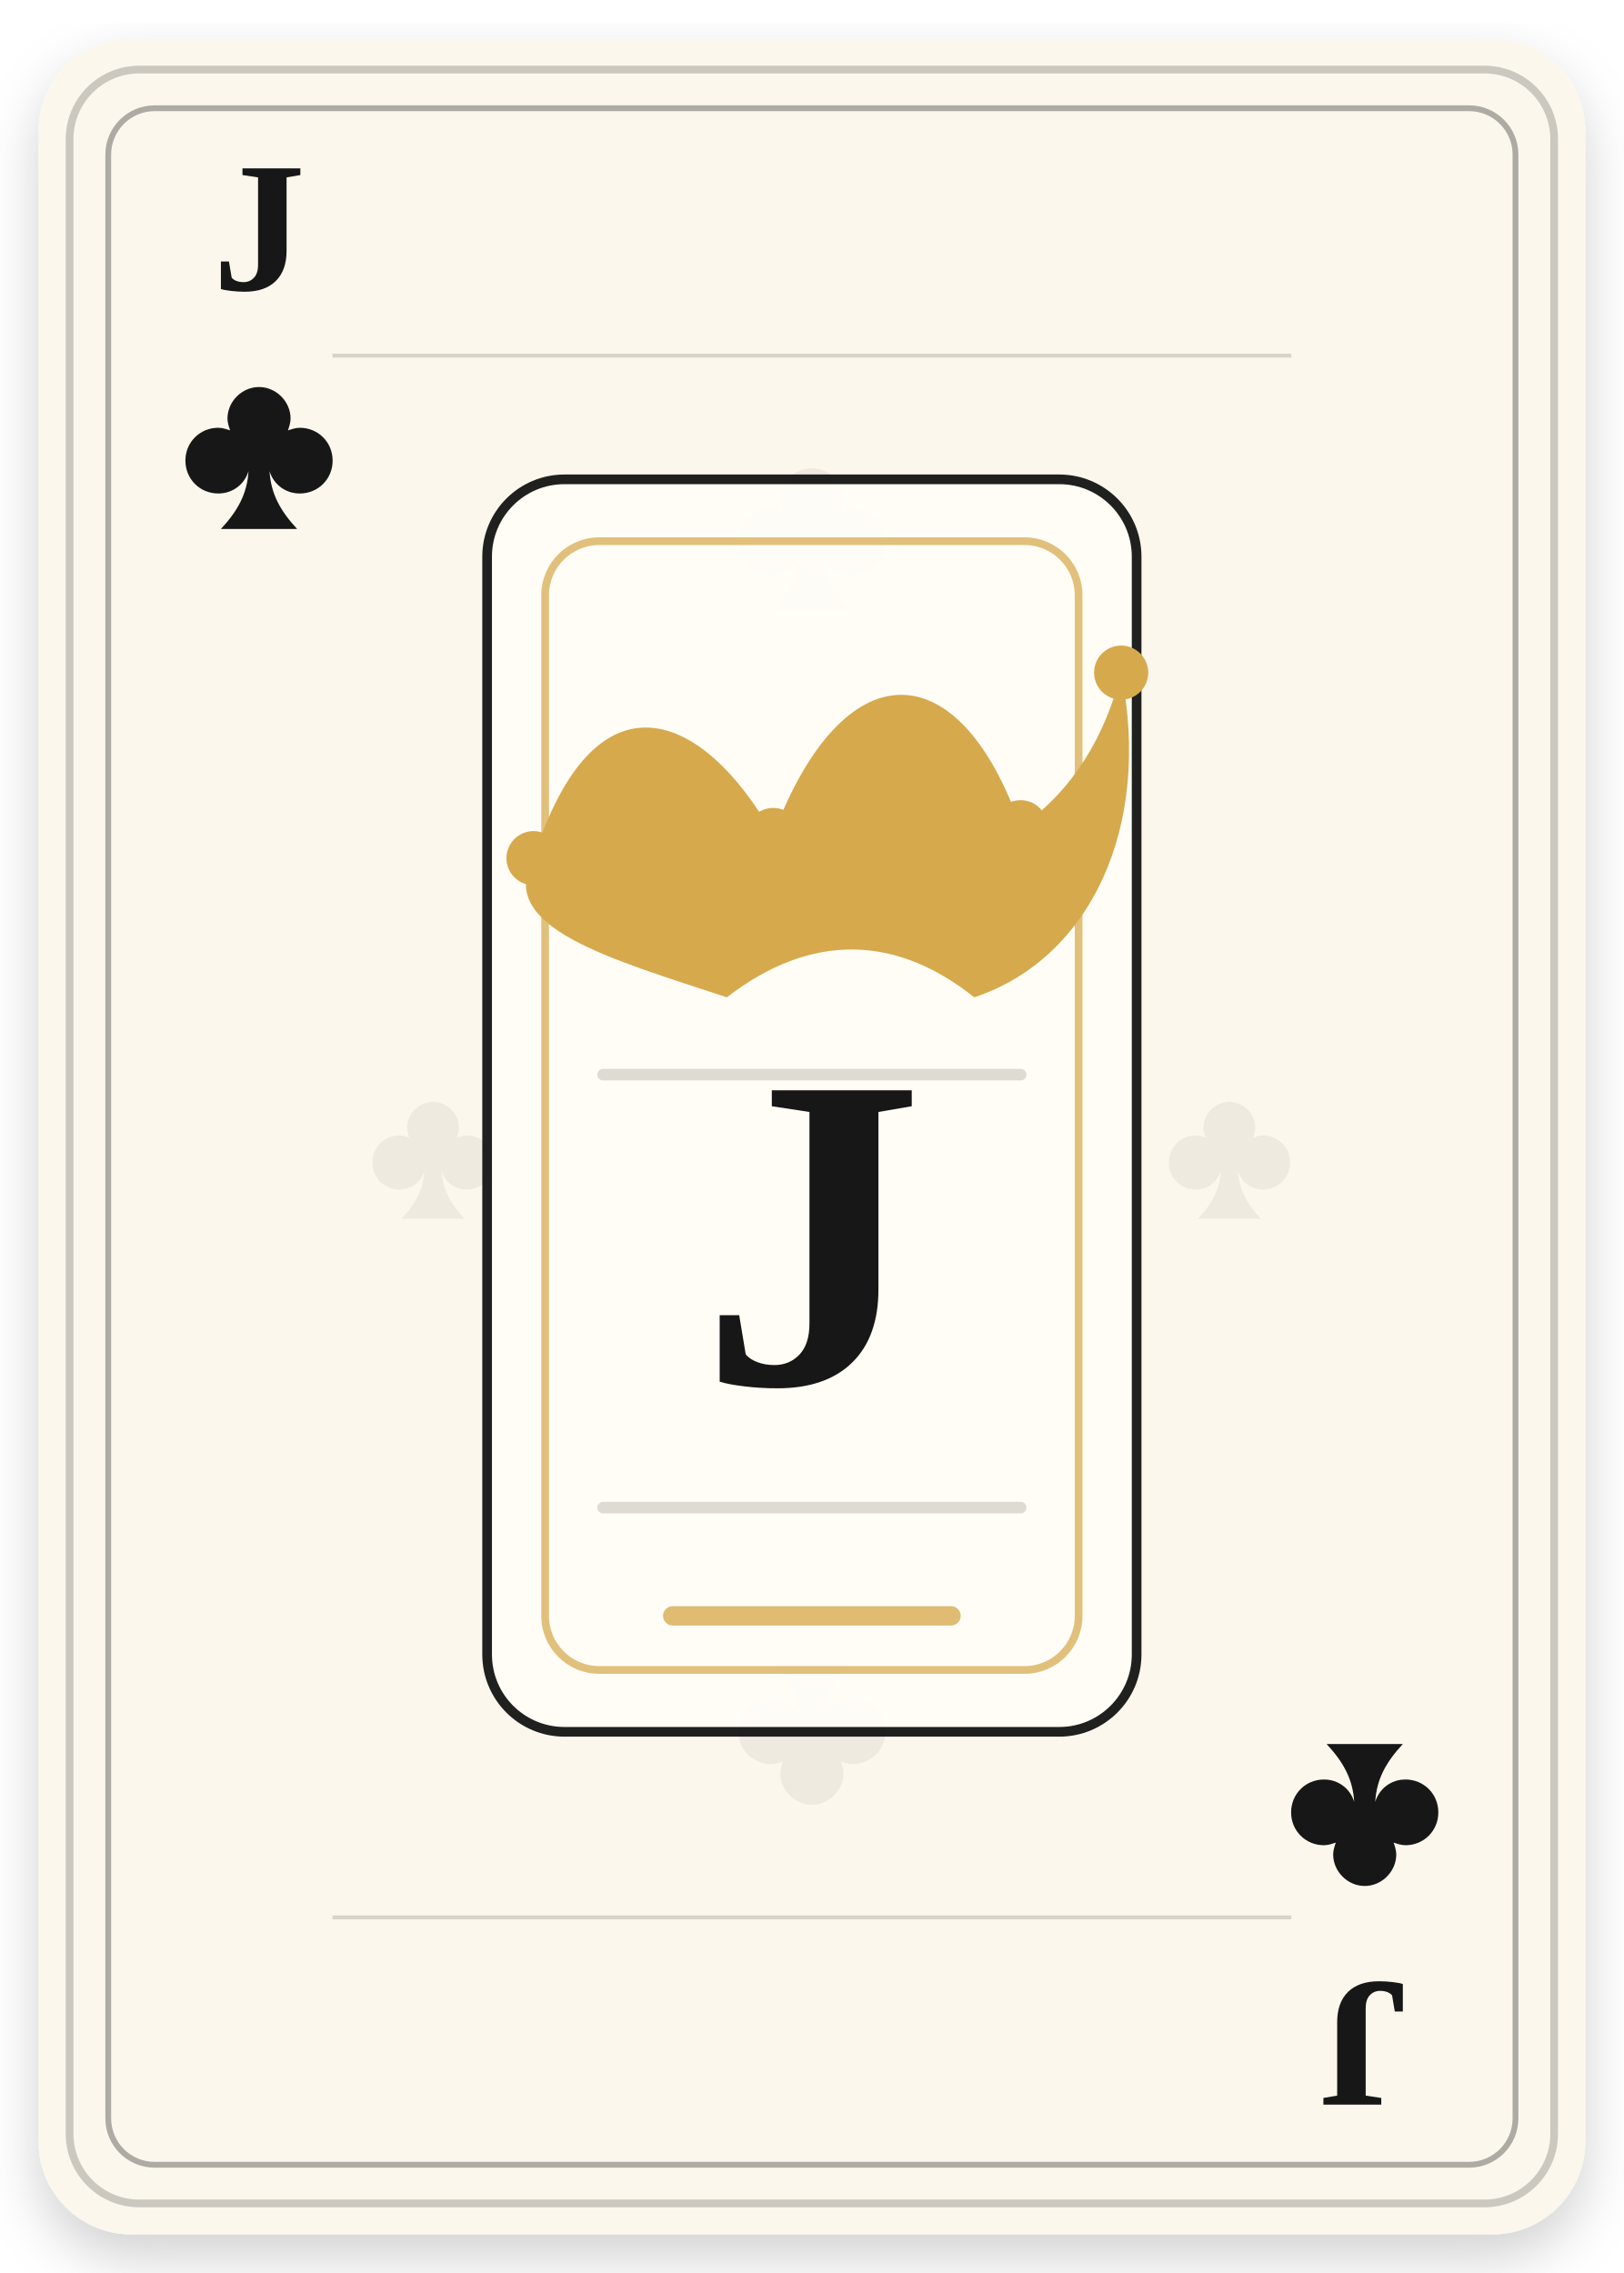
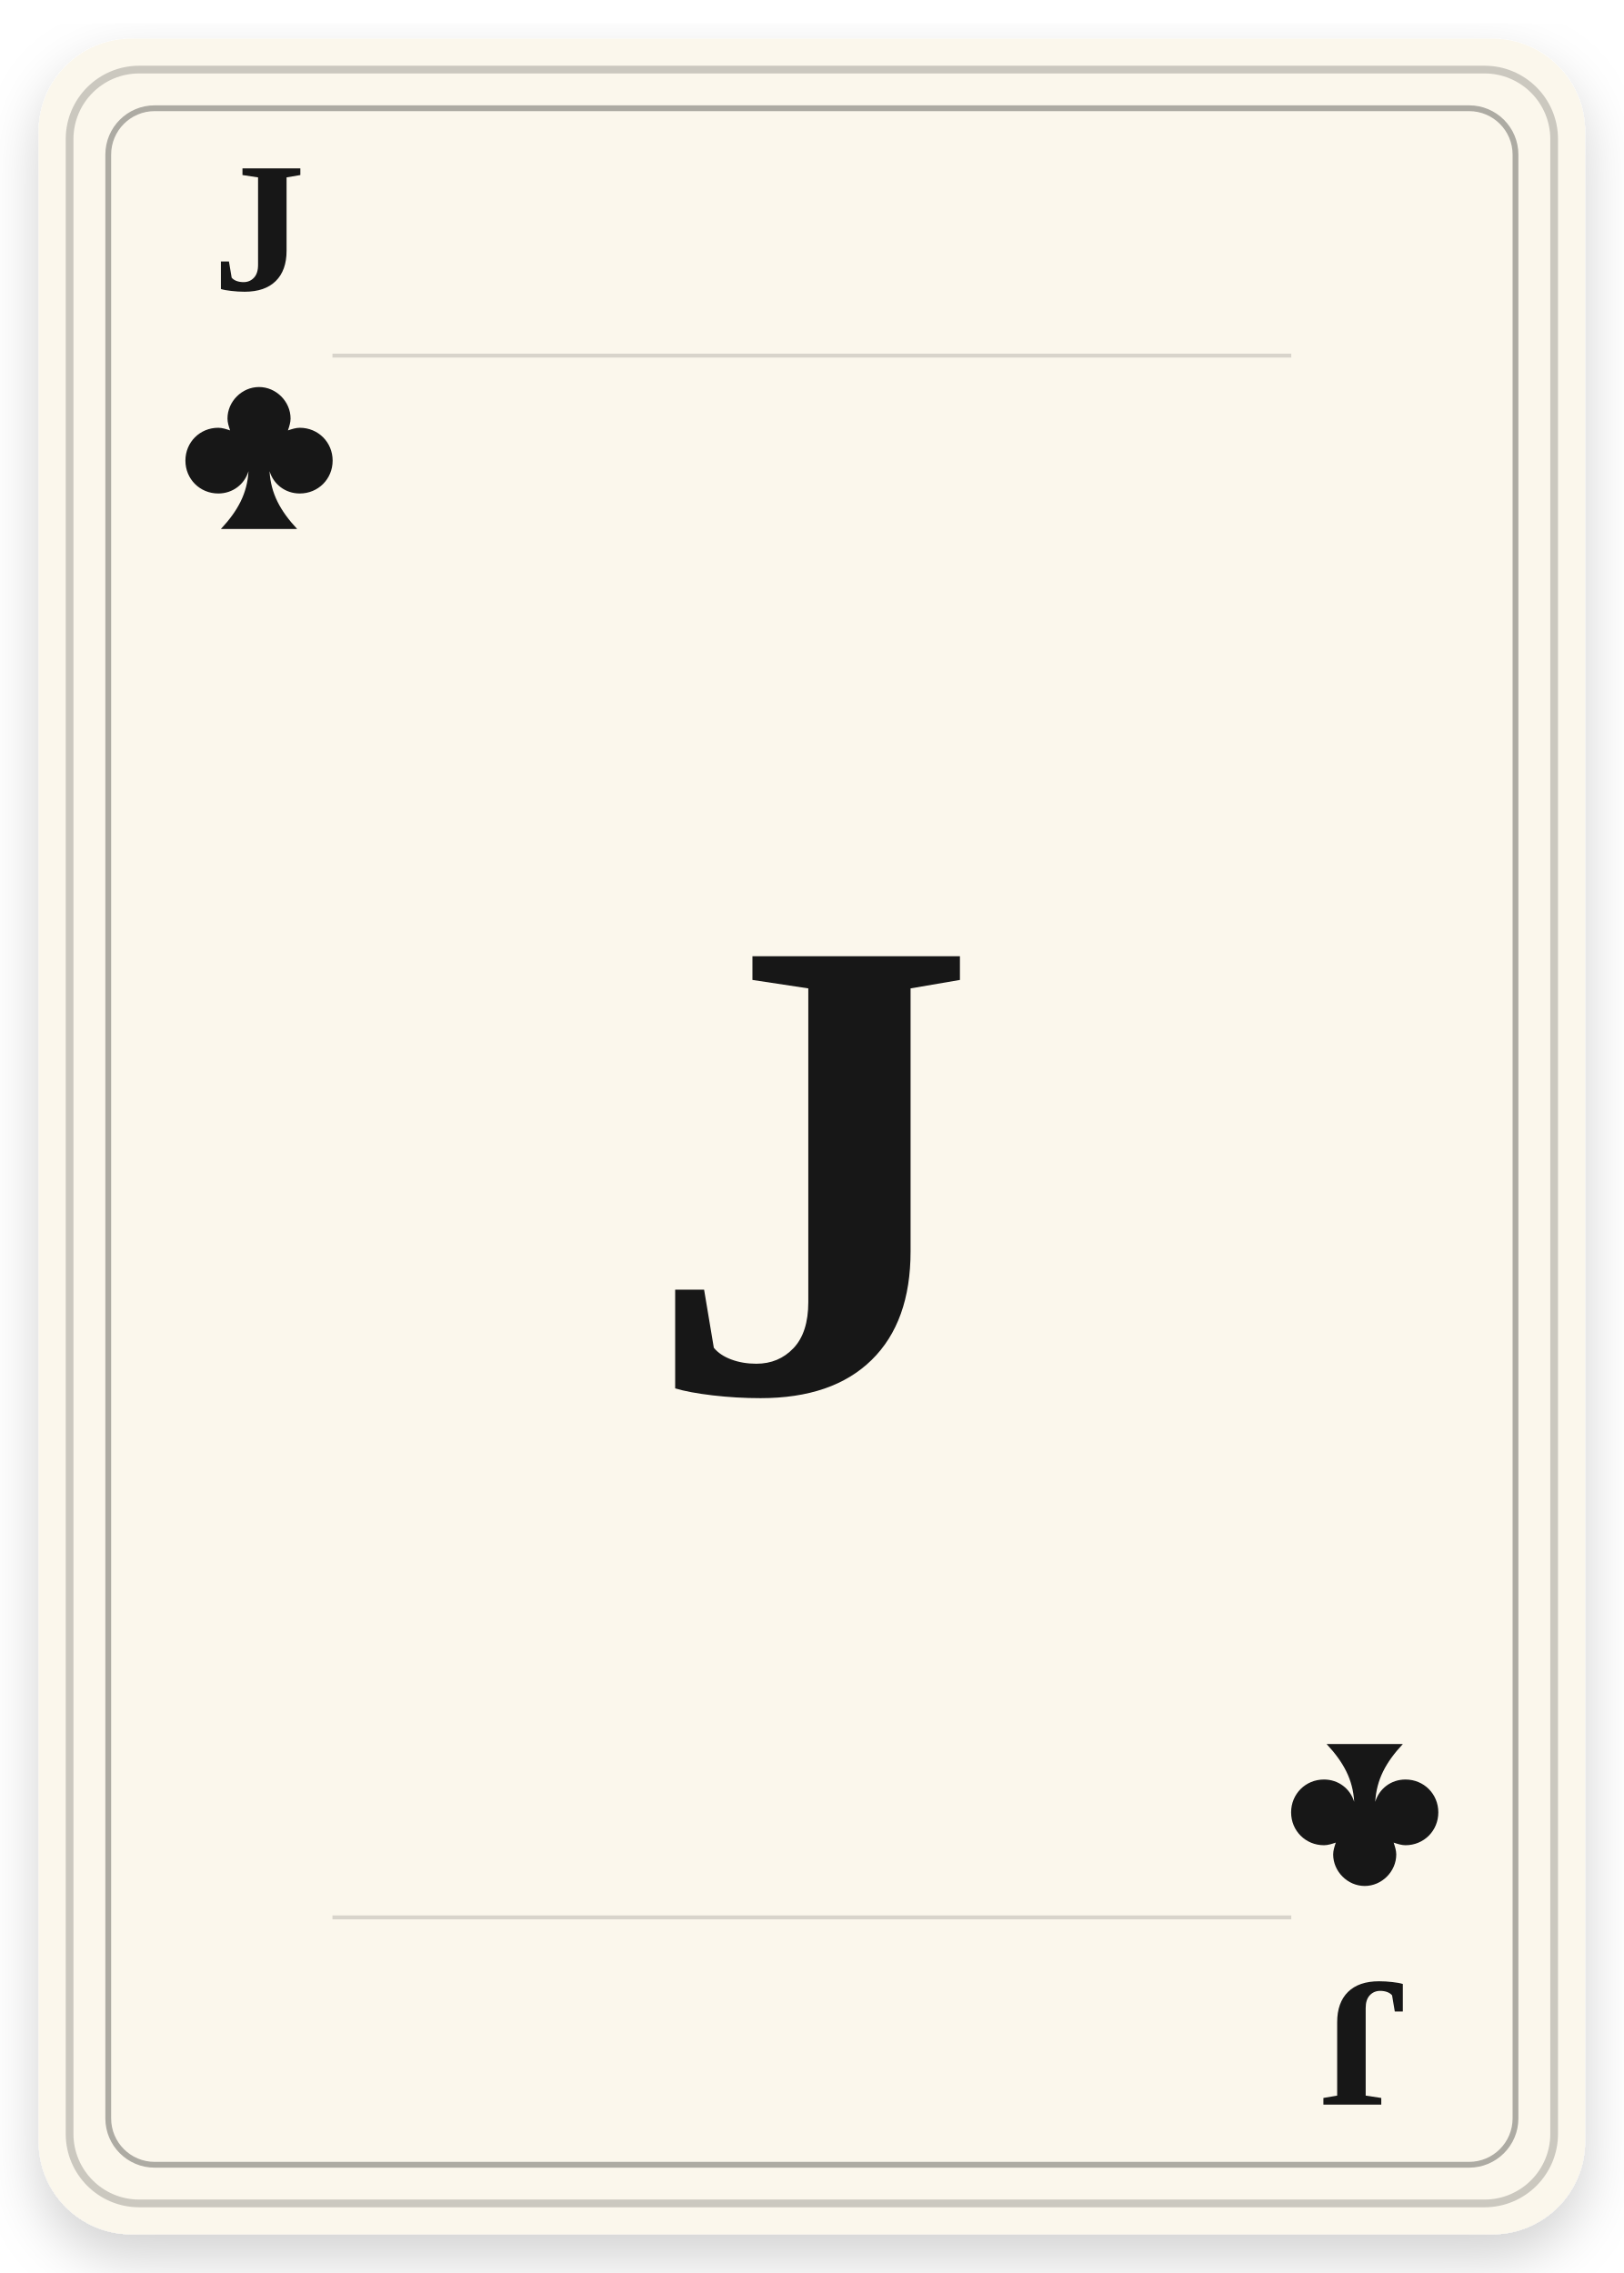
<svg xmlns="http://www.w3.org/2000/svg" width="420" height="588" viewBox="0 0 420 588">
  <defs>
    <filter id="shadow" x="-20%" y="-20%" width="140%" height="140%">
      <feDropShadow dx="0" dy="6" stdDeviation="7" flood-color="#000000" flood-opacity="0.18" />
    </filter>
    <style>
      .rank { font-family: Georgia, 'Times New Roman', serif; font-size: 48px; font-weight: 800; }
-       .center-rank { font-family: Georgia, 'Times New Roman', serif; font-size: 116px; font-weight: 800; }
+       .center-rank { font-family: Georgia, 'Times New Roman', serif; font-size: 172px; font-weight: 800; }
    </style>
  </defs>
  <rect x="10" y="10" width="400" height="568" rx="24" fill="#fbf7ec" filter="url(#shadow)" />
  <rect x="18" y="18" width="384" height="552" rx="18" fill="none" stroke="#222222" stroke-width="2" opacity="0.22" />
  <rect x="28" y="28" width="364" height="532" rx="12" fill="none" stroke="#171717" stroke-width="1.5" opacity="0.34" />
  <path d="M86 92 H334 M86 496 H334" stroke="#171717" stroke-width="1" opacity="0.16" />
  <g transform="translate(67 75) rotate(0)" fill="#171717">
    <text x="0" y="0" text-anchor="middle" class="rank">J</text>
    <g transform="translate(0 36) scale(0.34)">
      <path d="M0 -32 C13 -32 24 -21 24 -8 C24 -5 23 -2 22 1 C25 0 28 -1 31 -1 C45 -1 56 10 56 24 C56 38 45 49 31 49 C20 49 11 42 8 32 C9 49 16 62 29 76 H-29 C-16 62 -9 49 -8 32 C-11 42 -20 49 -31 49 C-45 49 -56 38 -56 24 C-56 10 -45 -1 -31 -1 C-28 -1 -25 0 -22 1 C-23 -2 -24 -5 -24 -8 C-24 -21 -13 -32 0 -32 Z" />
    </g>
  </g>
  <g transform="translate(353 513) rotate(180)" fill="#171717">
    <text x="0" y="0" text-anchor="middle" class="rank">J</text>
    <g transform="translate(0 36) scale(0.34)">
      <path d="M0 -32 C13 -32 24 -21 24 -8 C24 -5 23 -2 22 1 C25 0 28 -1 31 -1 C45 -1 56 10 56 24 C56 38 45 49 31 49 C20 49 11 42 8 32 C9 49 16 62 29 76 H-29 C-16 62 -9 49 -8 32 C-11 42 -20 49 -31 49 C-45 49 -56 38 -56 24 C-56 10 -45 -1 -31 -1 C-28 -1 -25 0 -22 1 C-23 -2 -24 -5 -24 -8 C-24 -21 -13 -32 0 -32 Z" />
    </g>
  </g>
-   <g transform="translate(210 132) rotate(0) scale(0.34)" fill="#171717" opacity="0.055">
-     <path d="M0 -32 C13 -32 24 -21 24 -8 C24 -5 23 -2 22 1 C25 0 28 -1 31 -1 C45 -1 56 10 56 24 C56 38 45 49 31 49 C20 49 11 42 8 32 C9 49 16 62 29 76 H-29 C-16 62 -9 49 -8 32 C-11 42 -20 49 -31 49 C-45 49 -56 38 -56 24 C-56 10 -45 -1 -31 -1 C-28 -1 -25 0 -22 1 C-23 -2 -24 -5 -24 -8 C-24 -21 -13 -32 0 -32 Z" />
-   </g>
-   <g transform="translate(112 294) rotate(0) scale(0.28)" fill="#171717" opacity="0.055">
-     <path d="M0 -32 C13 -32 24 -21 24 -8 C24 -5 23 -2 22 1 C25 0 28 -1 31 -1 C45 -1 56 10 56 24 C56 38 45 49 31 49 C20 49 11 42 8 32 C9 49 16 62 29 76 H-29 C-16 62 -9 49 -8 32 C-11 42 -20 49 -31 49 C-45 49 -56 38 -56 24 C-56 10 -45 -1 -31 -1 C-28 -1 -25 0 -22 1 C-23 -2 -24 -5 -24 -8 C-24 -21 -13 -32 0 -32 Z" />
-   </g>
-   <g transform="translate(318 294) rotate(0) scale(0.28)" fill="#171717" opacity="0.055">
-     <path d="M0 -32 C13 -32 24 -21 24 -8 C24 -5 23 -2 22 1 C25 0 28 -1 31 -1 C45 -1 56 10 56 24 C56 38 45 49 31 49 C20 49 11 42 8 32 C9 49 16 62 29 76 H-29 C-16 62 -9 49 -8 32 C-11 42 -20 49 -31 49 C-45 49 -56 38 -56 24 C-56 10 -45 -1 -31 -1 C-28 -1 -25 0 -22 1 C-23 -2 -24 -5 -24 -8 C-24 -21 -13 -32 0 -32 Z" />
-   </g>
-   <g transform="translate(210 456) rotate(180) scale(0.34)" fill="#171717" opacity="0.055">
-     <path d="M0 -32 C13 -32 24 -21 24 -8 C24 -5 23 -2 22 1 C25 0 28 -1 31 -1 C45 -1 56 10 56 24 C56 38 45 49 31 49 C20 49 11 42 8 32 C9 49 16 62 29 76 H-29 C-16 62 -9 49 -8 32 C-11 42 -20 49 -31 49 C-45 49 -56 38 -56 24 C-56 10 -45 -1 -31 -1 C-28 -1 -25 0 -22 1 C-23 -2 -24 -5 -24 -8 C-24 -21 -13 -32 0 -32 Z" />
-   </g>
-   <rect x="126" y="124" width="168" height="324" rx="20" fill="#fffdf7" stroke="#171717" stroke-width="2.5" opacity="0.96" />
-   <rect x="141" y="140" width="138" height="292" rx="14" fill="none" stroke="#d6a94d" stroke-width="2" opacity="0.72" />
-   <path d="M156 278 H264 M156 390 H264" stroke="#dedbd2" stroke-width="3" stroke-linecap="round" />
-   <g transform="translate(210 196)" fill="#d6a94d">
-     <path d="M-72 26 C-56 -24 -28 -12 -10 20 C8 -28 38 -28 54 18 C68 8 76 -6 80 -22 C88 18 72 52 42 62 C22 46 0 45 -22 62 C-52 52 -82 44 -72 26 Z" />
-     <circle cx="-72" cy="26" r="7" />
-     <circle cx="-10" cy="20" r="7" />
-     <circle cx="54" cy="18" r="7" />
-     <circle cx="80" cy="-22" r="7" />
-   </g>
-   <text x="210" y="358" text-anchor="middle" class="center-rank" fill="#171717">J</text>
-   <path d="M174 418 H246" stroke="#d6a94d" stroke-width="5" stroke-linecap="round" opacity="0.78" />
+   <text x="210" y="360" text-anchor="middle" class="center-rank" fill="#171717">J</text>
</svg>
